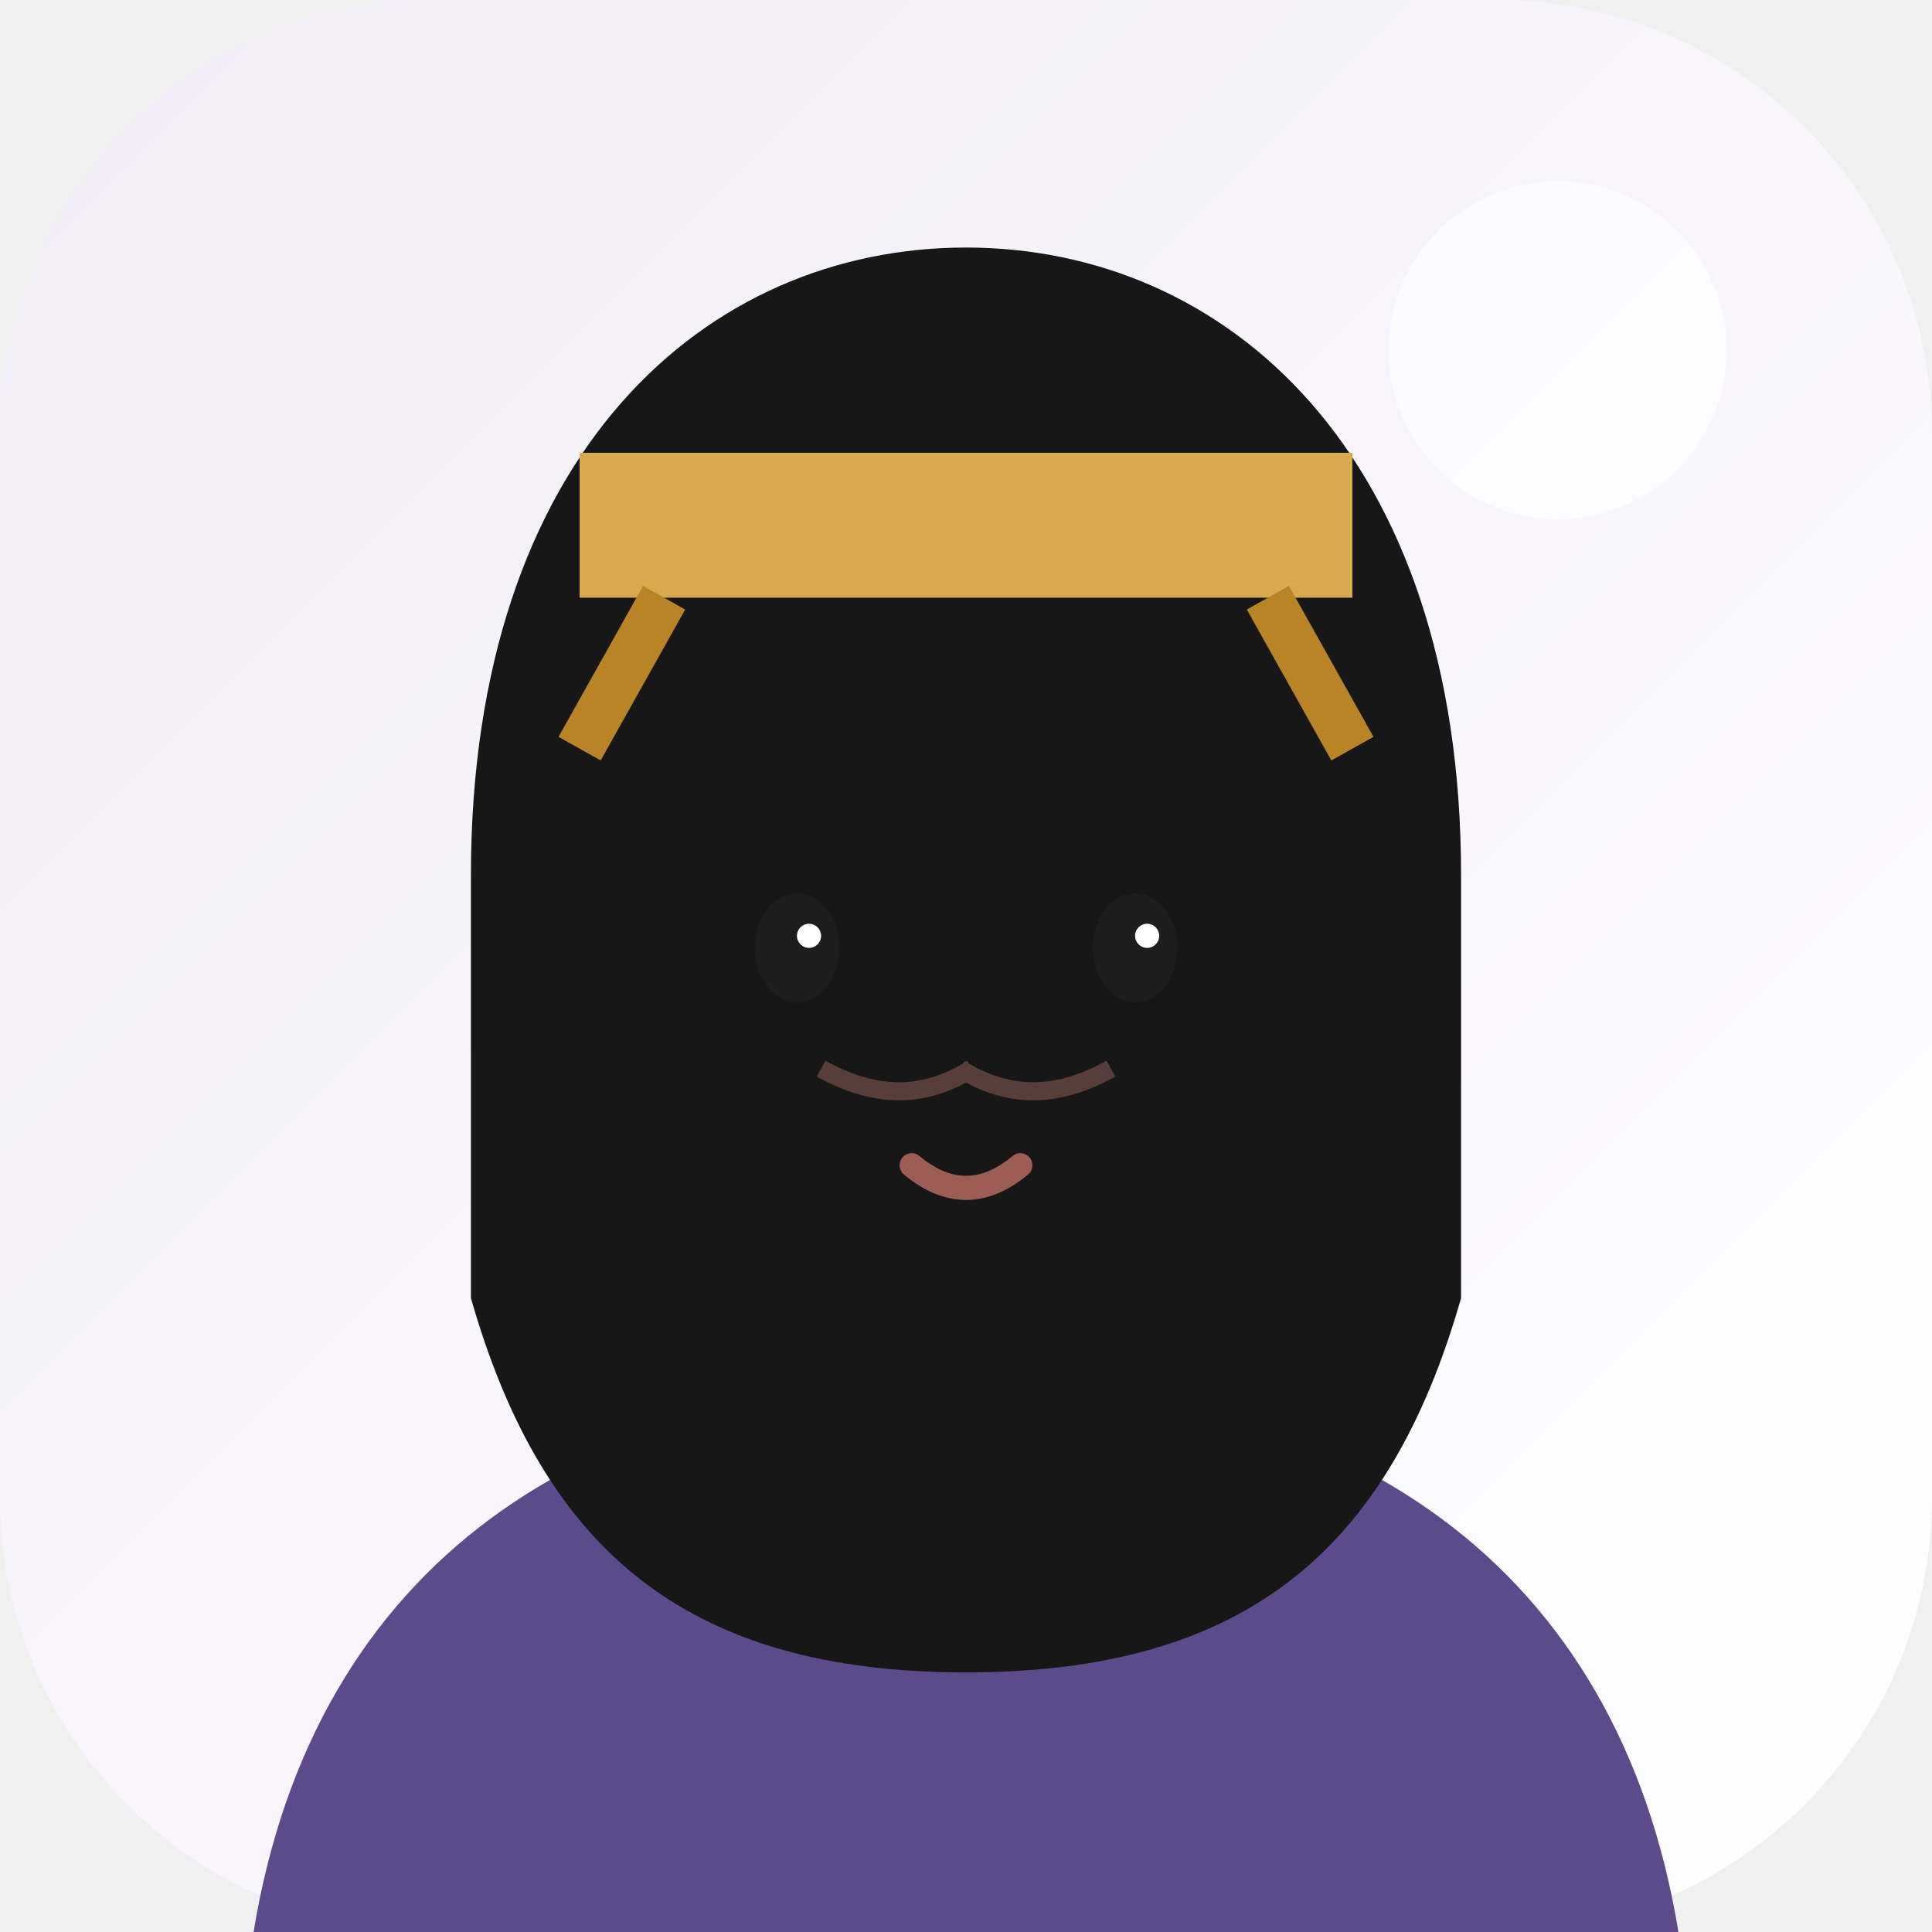
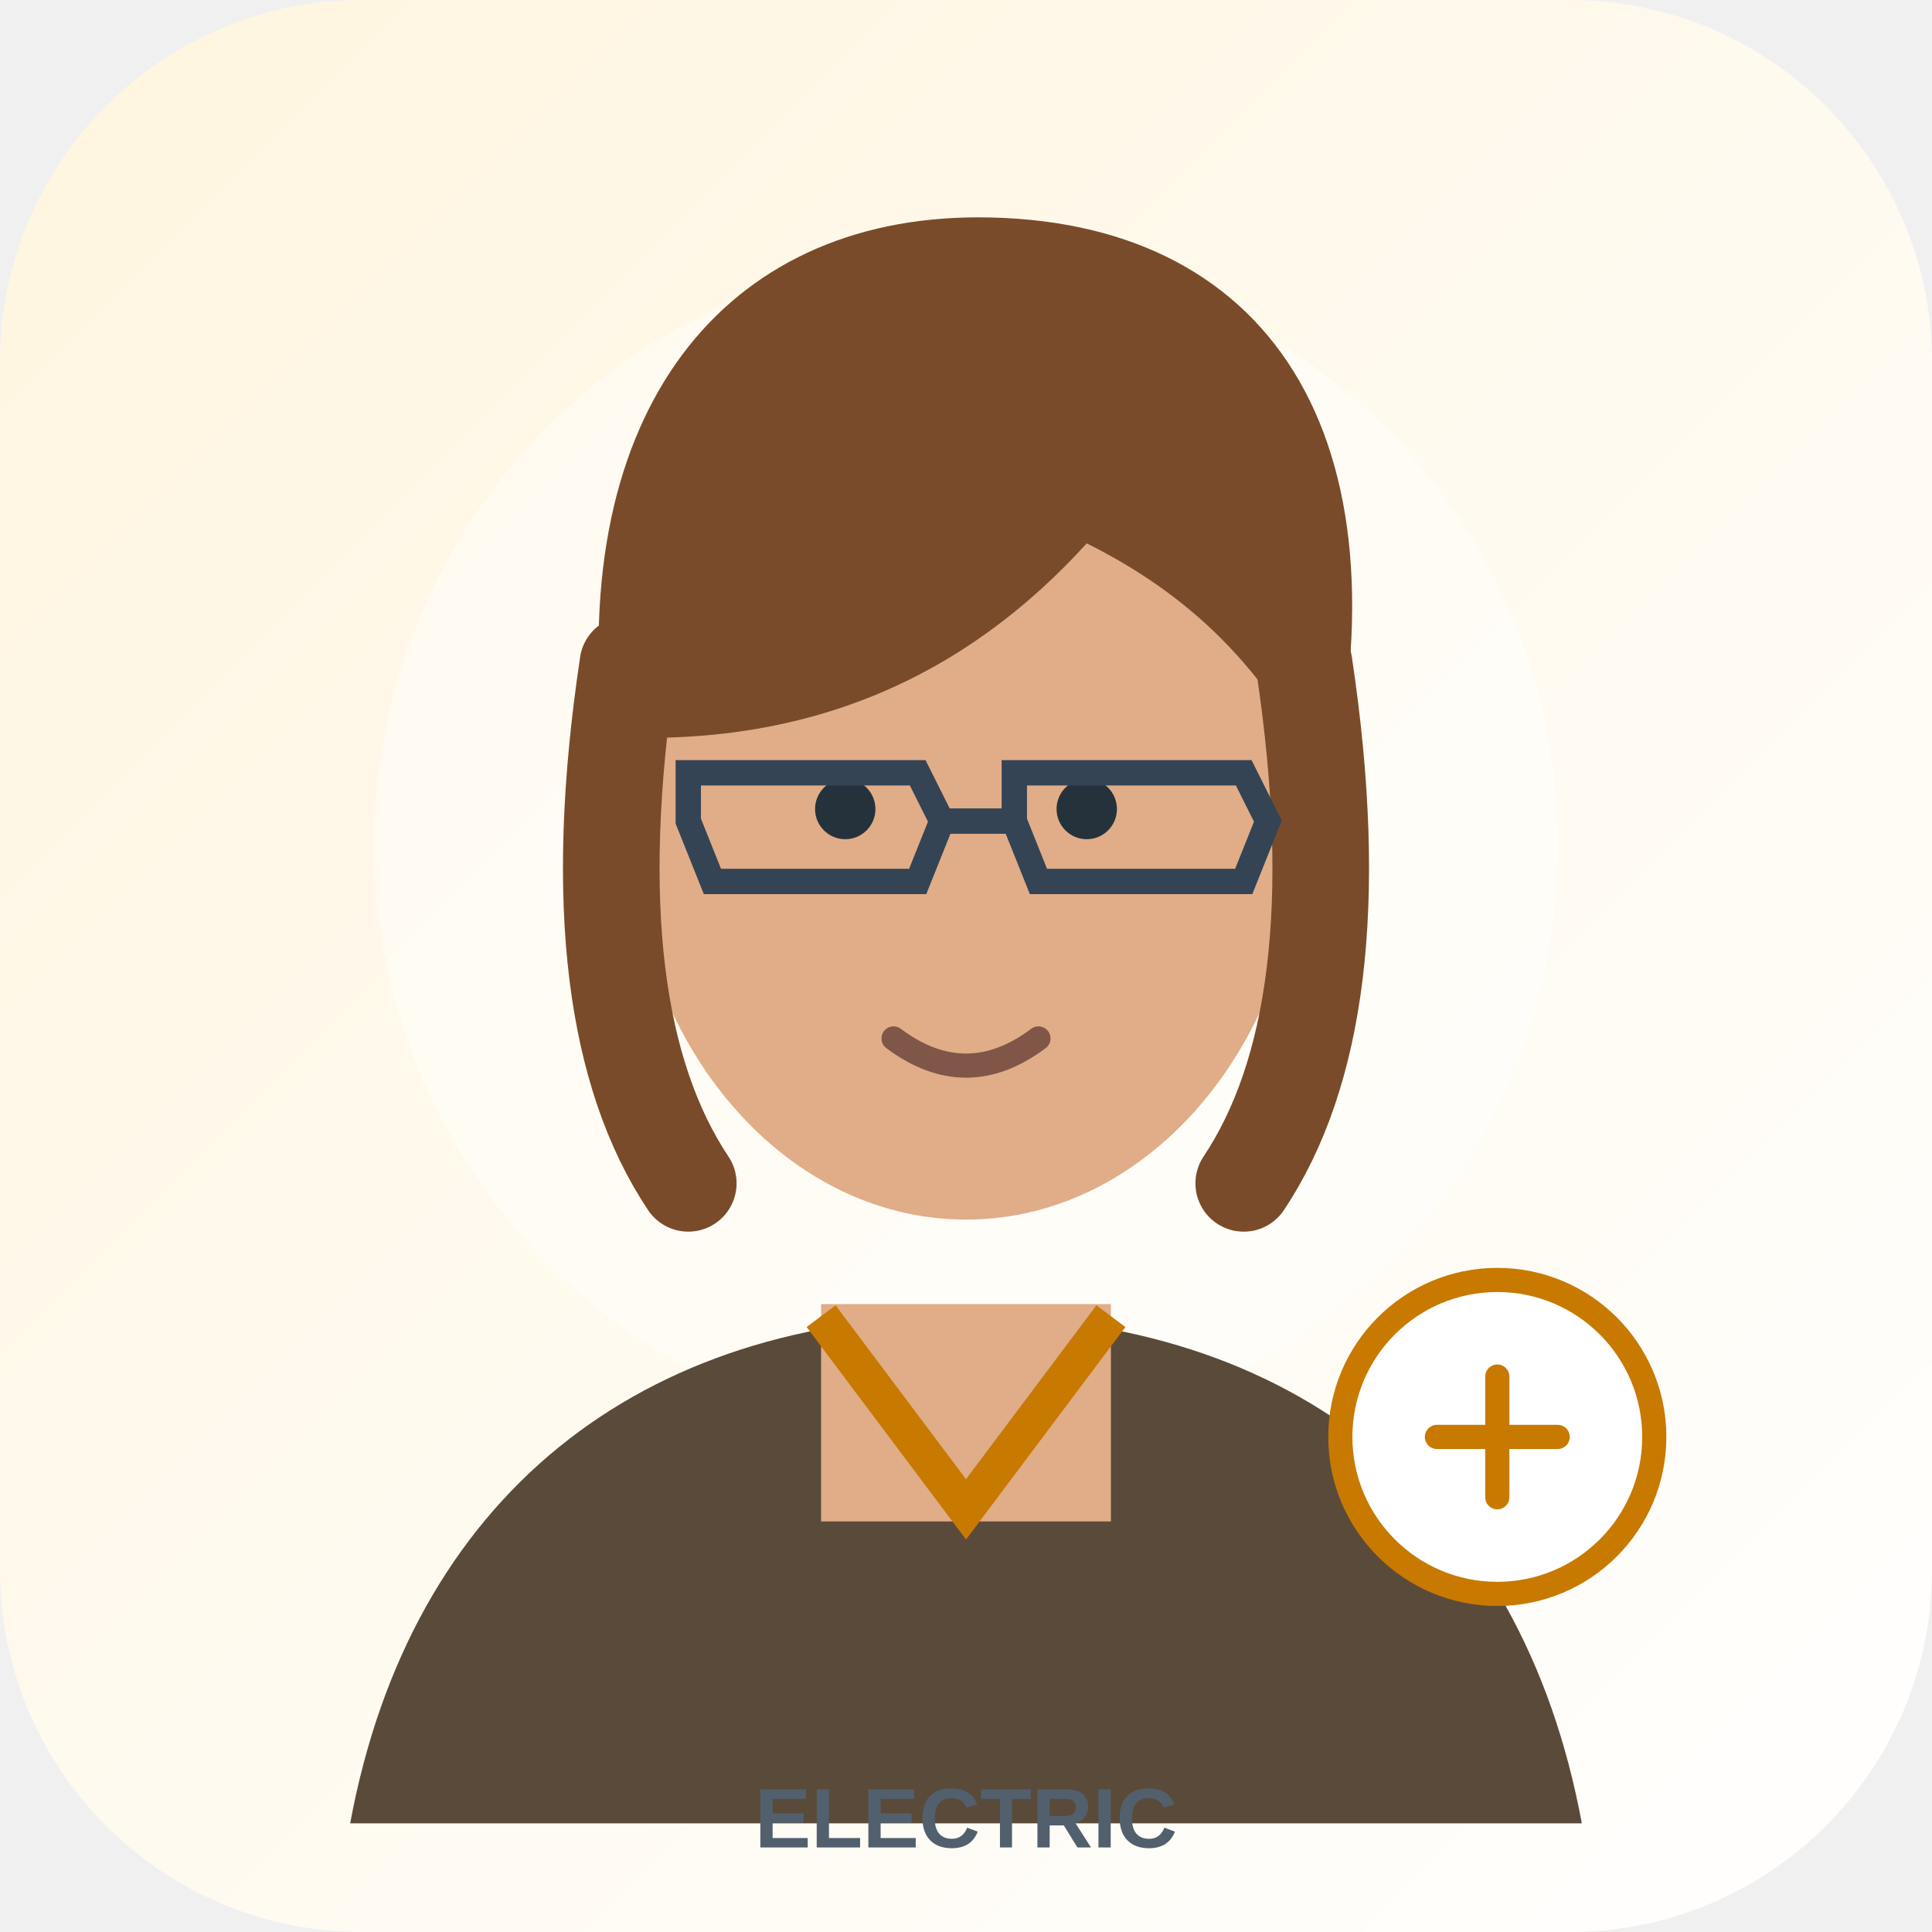
- <svg xmlns="http://www.w3.org/2000/svg" viewBox="0 0 320 320">
+ <svg xmlns="http://www.w3.org/2000/svg" viewBox="0 0 160 160">
  <defs>
-     <linearGradient id="g" x1="0" y1="0" x2="1" y2="1">
-       <stop stop-color="#F0ECF7" />
+     <linearGradient id="bg" x1="0" y1="0" x2="1" y2="1">
+       <stop stop-color="#fff5df" />
      <stop offset="1" stop-color="#fff" />
    </linearGradient>
  </defs>
-   <rect width="320" height="320" rx="72" fill="url(#g)" />
-   <circle cx="258" cy="58" r="28" fill="#fff" opacity=".55" />
-   <path d="M42 320c10-61 55-91 118-91s108 30 118 91z" fill="#5D4A8A" />
-   <rect x="143" y="211" width="34" height="38" rx="14" fill="#B97855" />
-   <ellipse cx="160" cy="151" rx="72" ry="86" fill="#B97855" />
-   <path d="M78 145c0-70 39-104 82-104s82 34 82 104v70c-12 42-36 62-82 62s-70-20-82-62z" fill="#171717" />
-   <ellipse cx="132" cy="157" rx="7" ry="9" fill="#1D1D1D" />
-   <ellipse cx="188" cy="157" rx="7" ry="9" fill="#1D1D1D" />
-   <circle cx="134" cy="155" r="2" fill="#fff" />
-   <circle cx="190" cy="155" r="2" fill="#fff" />
-   <path d="M151 193c6 5 12 5 18 0" fill="none" stroke="#9B5D55" stroke-width="4" stroke-linecap="round" />
-   <path d="M136 177c9 5 17 5 25 0M184 177c-9 5-17 5-25 0" fill="none" stroke="#A56D5F" stroke-width="3" opacity=".45" />
-   <path d="M96 75h128v24H96z" fill="#D8A94E" />
-   <path d="M110 99l-14 25M210 99l14 25" stroke="#B98425" stroke-width="8" />
+   <rect width="160" height="160" rx="30" fill="url(#bg)" />
+   <circle cx="80" cy="70" r="49" fill="#fff" opacity=".42" />
+   <path d="M29 151c5-27 24-42 51-42s46 15 51 42" fill="#5a4a3a" />
+   <path d="M68 108h24v18H68z" fill="#e0ad88" />
+   <ellipse cx="80" cy="67" rx="28" ry="34" fill="#e0ad88" />
+   <path d="M50 61c-3-27 10-43 31-43 24 0 36 18 29 48-5-11-12-17-20-21-10 11-23 17-40 16z" fill="#7a4b2a" />
+   <path d="M52 55c-3 20-1 34 5 43M108 55c3 20 1 34-5 43" fill="none" stroke="#7a4b2a" stroke-width="8" stroke-linecap="round" />
+   <circle cx="70" cy="67" r="2.5" fill="#26323b" />
+   <circle cx="90" cy="67" r="2.5" fill="#26323b" />
+   <path d="M74 86c4 3 8 3 12 0" fill="none" stroke="#805649" stroke-width="2" stroke-linecap="round" />
+   <path d="M57 64h19l2 4-2 5H59l-2-5zM84 64h19l2 4-2 5H86l-2-5zM78 68h6" fill="none" stroke="#344454" stroke-width="2.1" />
+   <path d="M68 109l12 16 12-16" fill="none" stroke="#c87900" stroke-width="3" />
+   <circle cx="124" cy="119" r="13" fill="#fff" stroke="#c87900" stroke-width="2" />
+   <path d="M119 119h10M124 114v10" stroke="#c87900" stroke-width="2" stroke-linecap="round" />
+   <text x="80" y="153" text-anchor="middle" font-family="Arial,sans-serif" font-size="7" font-weight="700" fill="#52606d">ELECTRIC</text>
</svg>
